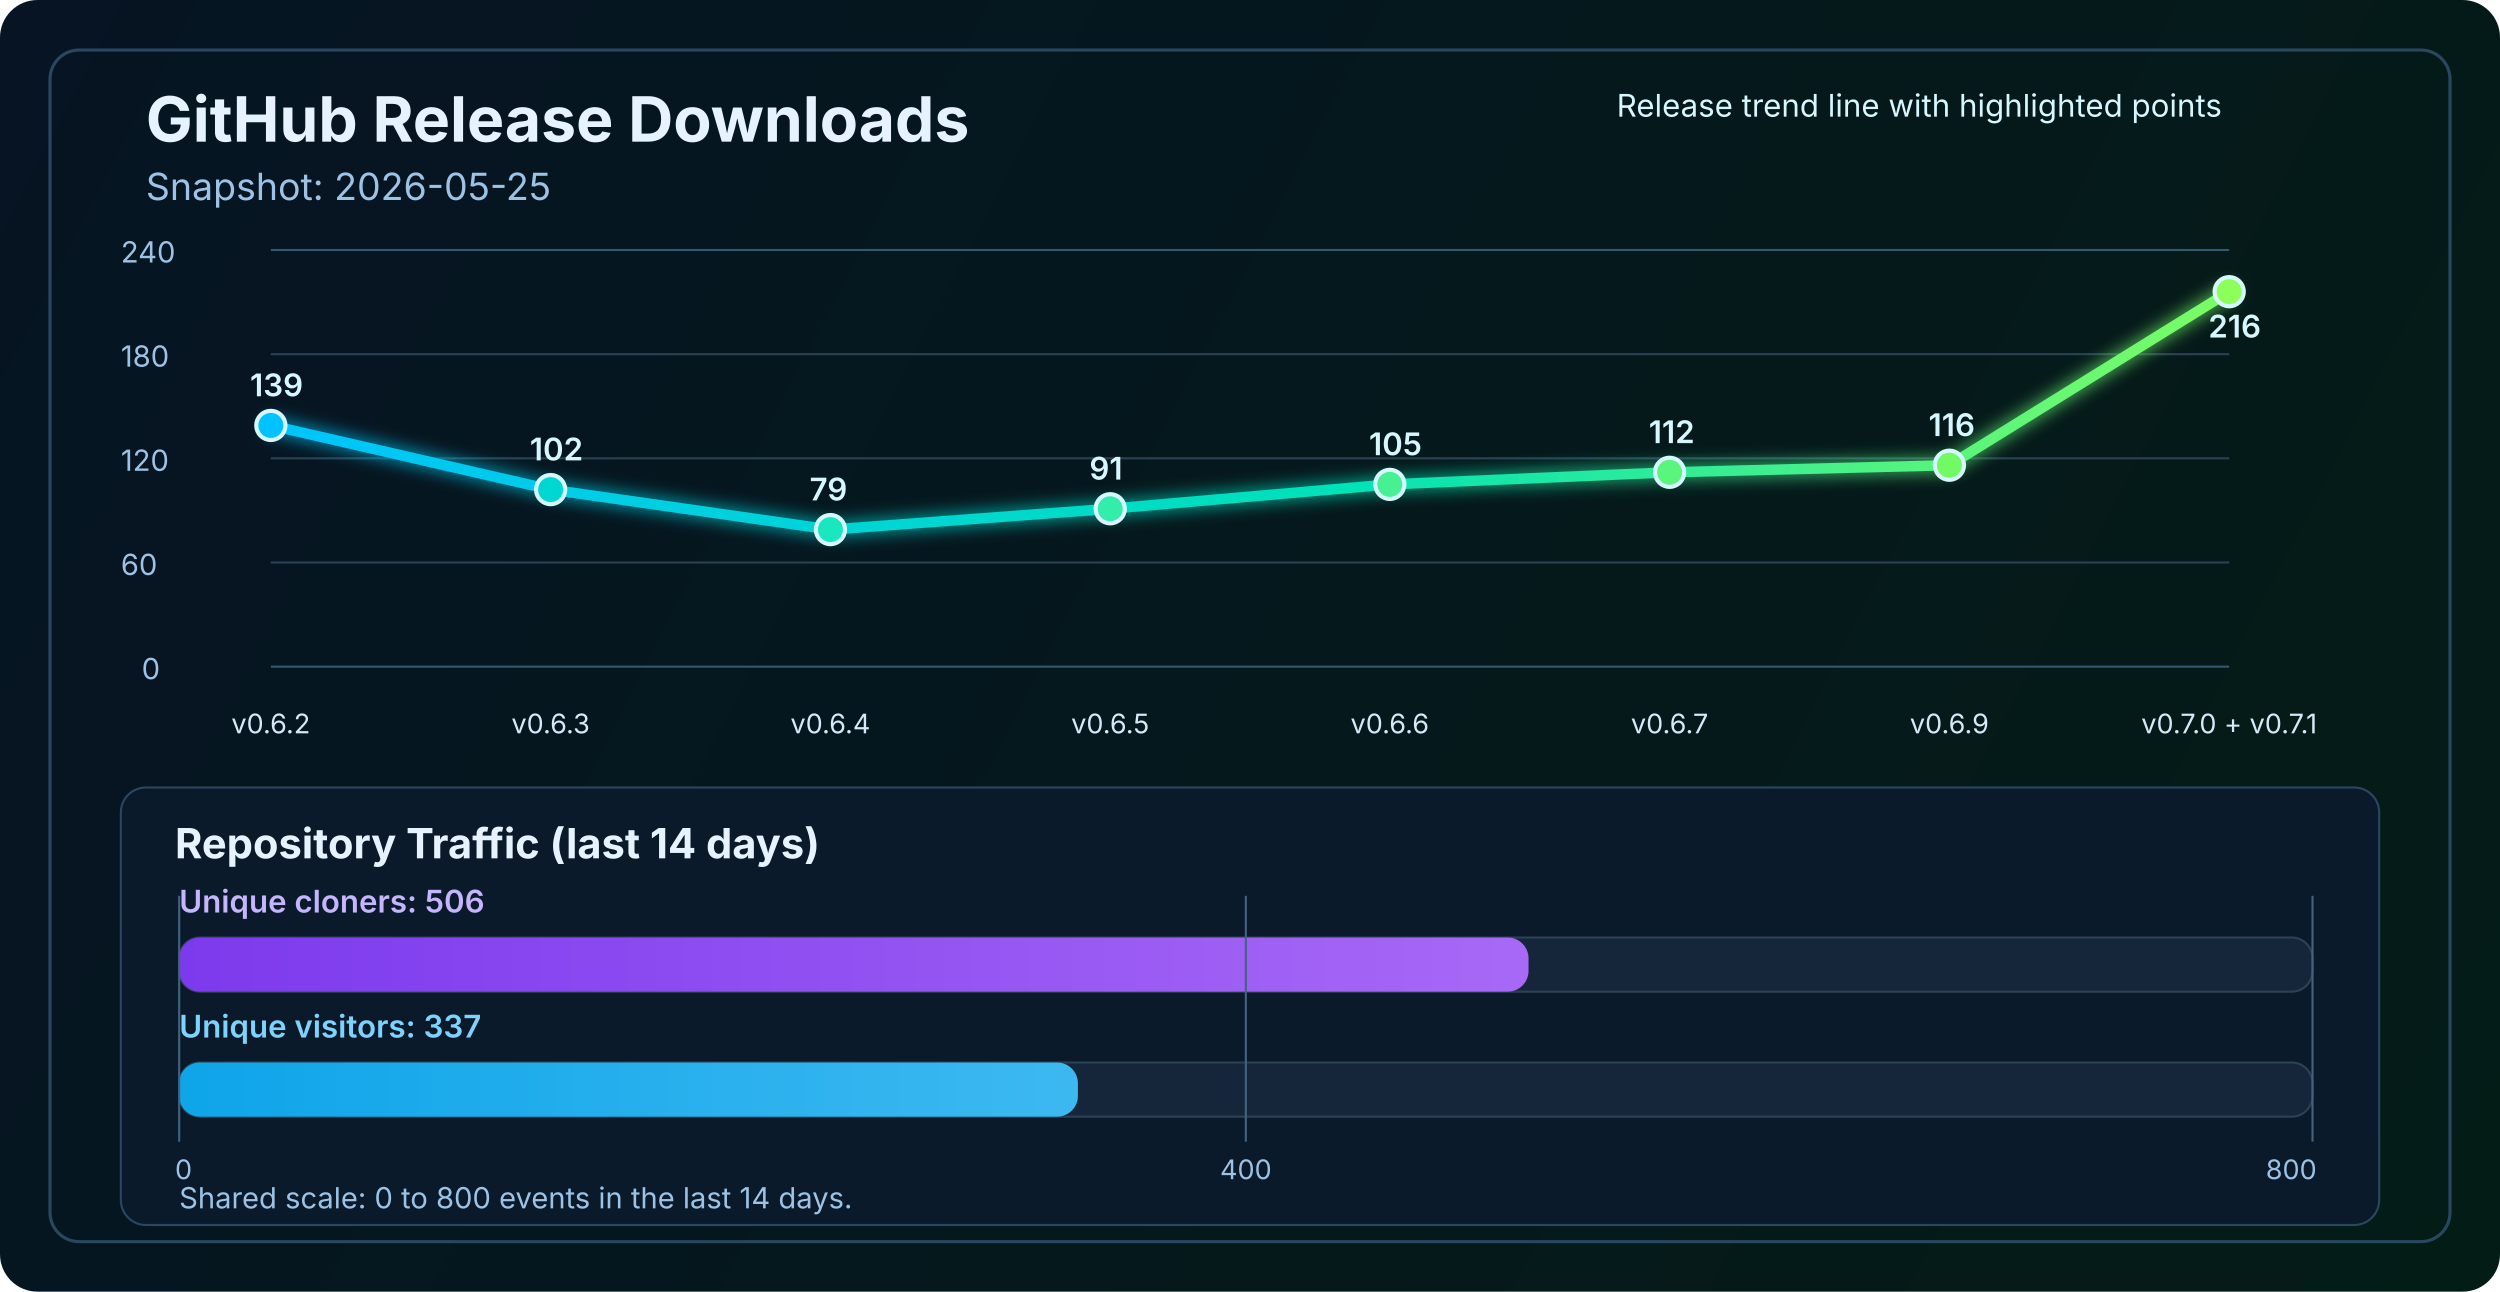
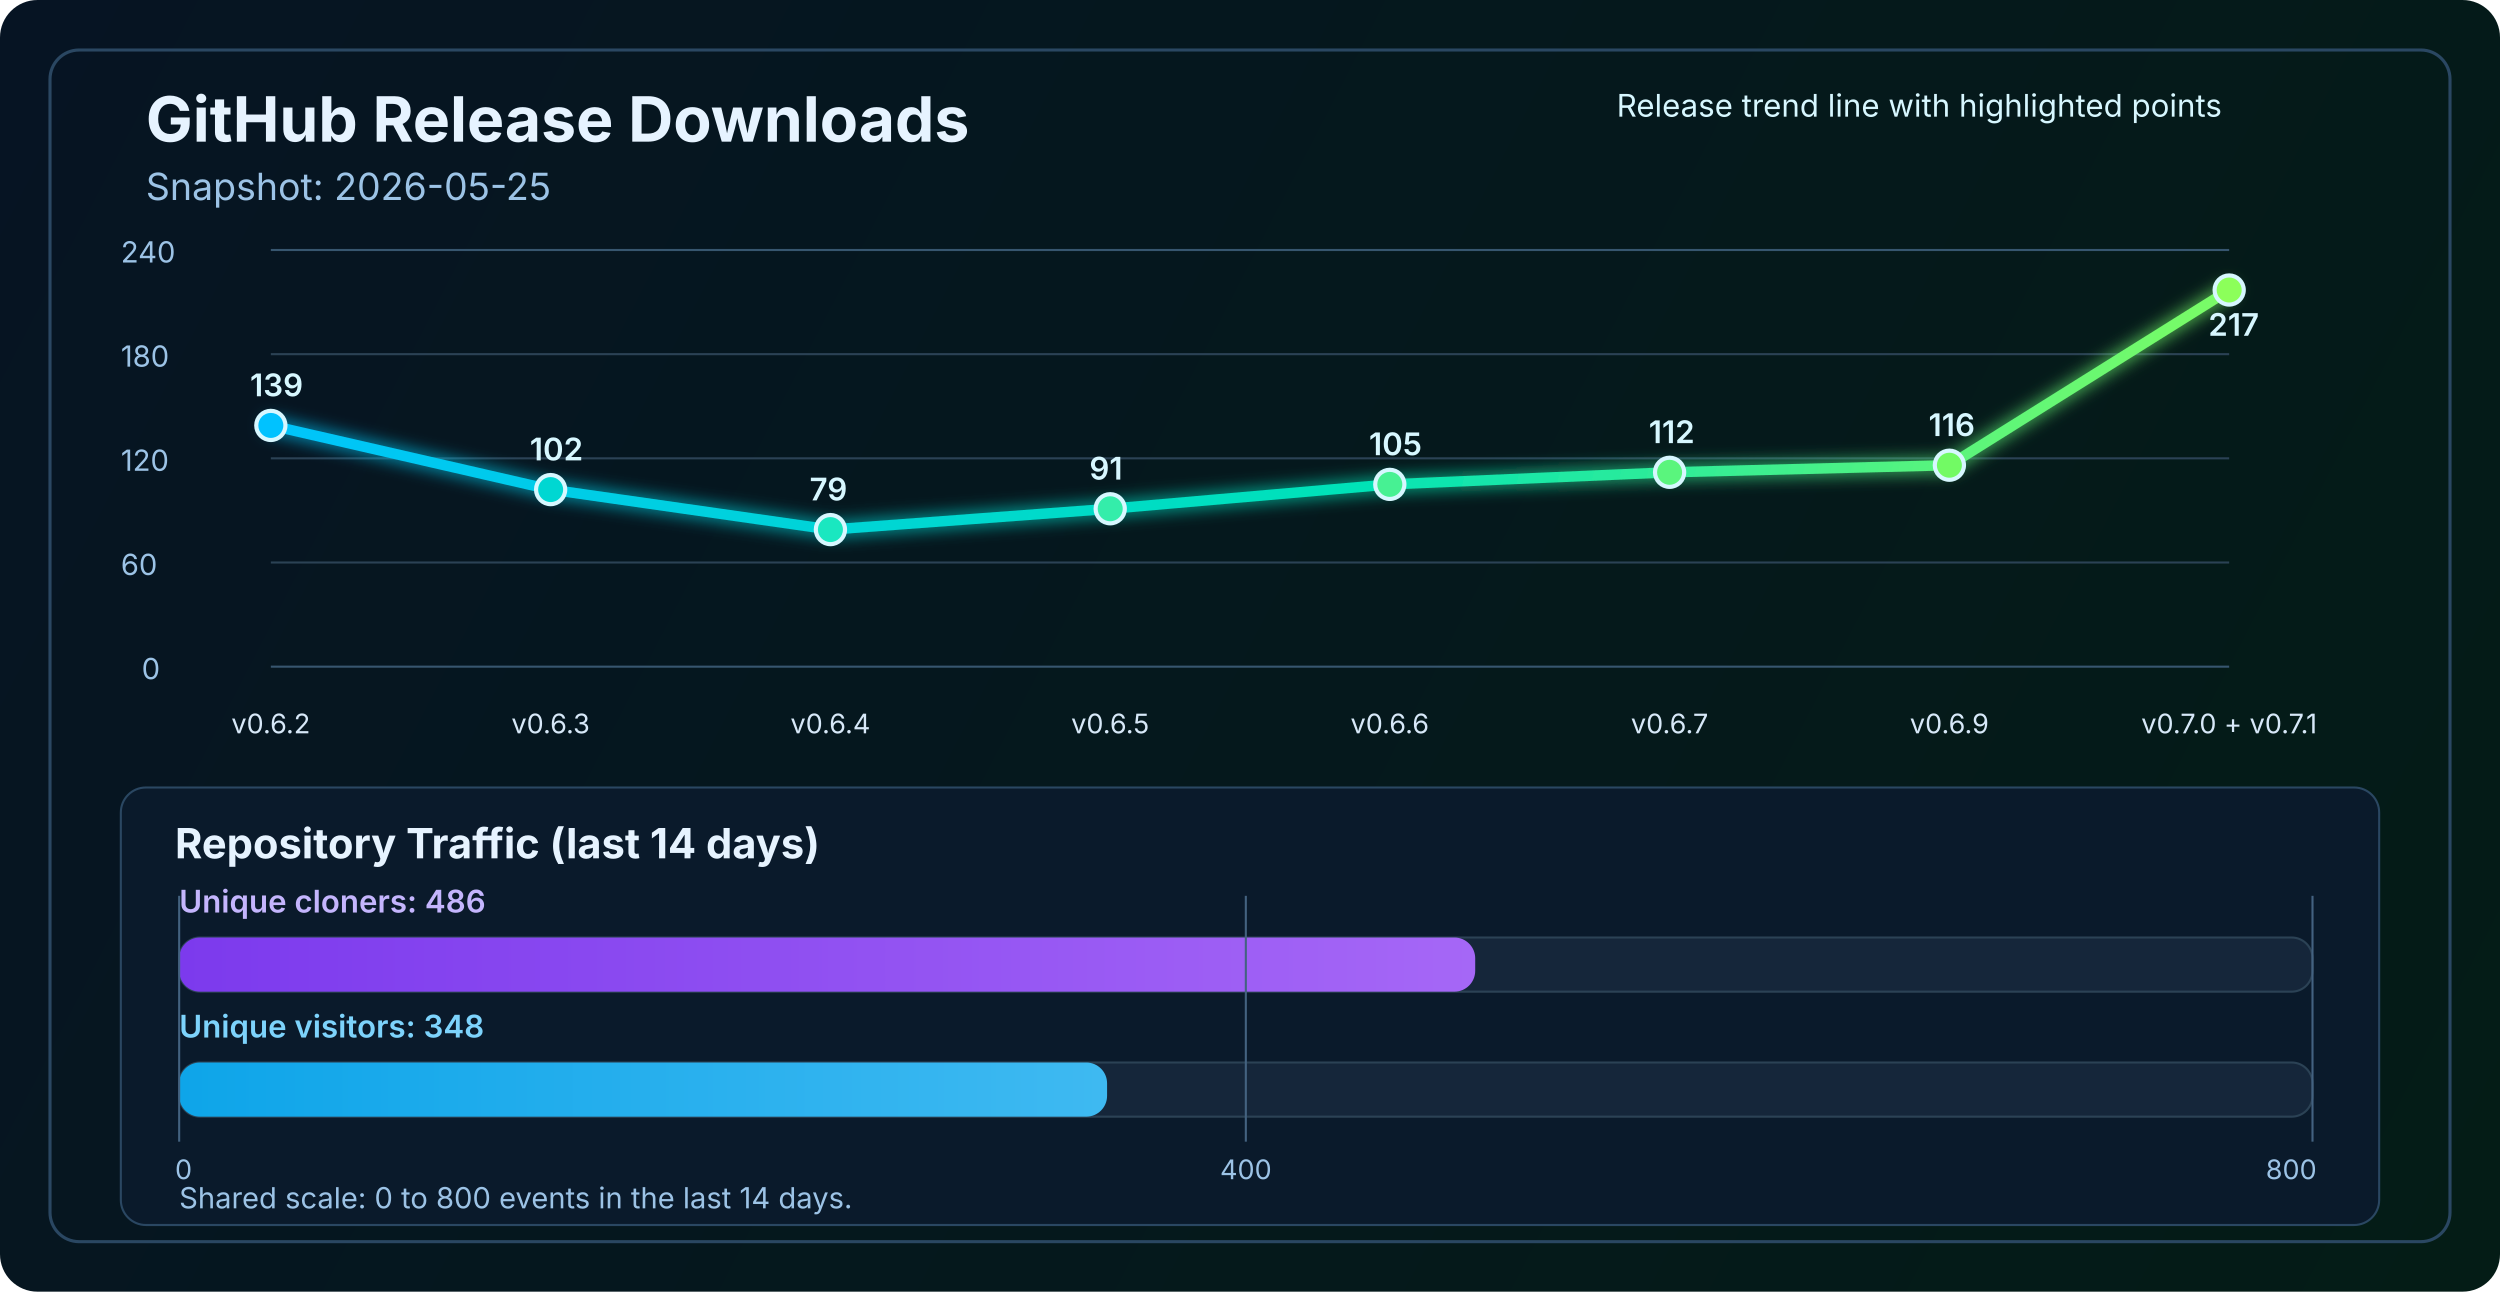
<svg xmlns="http://www.w3.org/2000/svg" width="1200" height="620" viewBox="0 0 1200 620" fill="none" role="img" aria-labelledby="title desc">
  <defs>
    <linearGradient id="bg" x1="0" y1="0" x2="1200" y2="620" gradientUnits="userSpaceOnUse">
      <stop stop-color="#061423" />
      <stop offset="1" stop-color="#041C16" />
    </linearGradient>
    <linearGradient id="line" x1="130" y1="86" x2="1070" y2="340" gradientUnits="userSpaceOnUse">
      <stop stop-color="#00C2FF" />
      <stop offset="0.55" stop-color="#00E2B8" />
      <stop offset="1" stop-color="#8CFF5A" />
    </linearGradient>
    <linearGradient id="cloneFill" x1="86" y1="450" x2="1110" y2="450" gradientUnits="userSpaceOnUse">
      <stop stop-color="#7C3AED" />
      <stop offset="1" stop-color="#C084FC" />
    </linearGradient>
    <linearGradient id="viewFill" x1="86" y1="482" x2="1110" y2="482" gradientUnits="userSpaceOnUse">
      <stop stop-color="#0EA5E9" />
      <stop offset="1" stop-color="#7DD3FC" />
    </linearGradient>
    <filter id="glow" x="-50%" y="-50%" width="200%" height="200%">
      <feGaussianBlur stdDeviation="4" result="blur" />
      <feMerge>
        <feMergeNode in="blur" />
        <feMergeNode in="SourceGraphic" />
      </feMerge>
    </filter>
  </defs>
  <rect width="1200" height="620" rx="18" fill="url(#bg)" />
  <rect x="24" y="24" width="1152" height="572" rx="14" stroke="#2A4762" stroke-width="1.5" />
  <text x="70" y="68" fill="#E6F3FF" font-size="30" font-family="SF Pro Display, -apple-system, BlinkMacSystemFont, Segoe UI, sans-serif" font-weight="700">GitHub Release Downloads</text>
  <text x="70" y="96" fill="#9CC3E6" font-size="18" font-family="SF Pro Text, -apple-system, BlinkMacSystemFont, Segoe UI, sans-serif">Snapshot: 2026-05-25</text>
  <line x1="130" y1="320.0" x2="1070" y2="320.0" stroke="#37566F" stroke-width="1" />
  <line x1="130" y1="270.0" x2="1070" y2="270.0" stroke="#2B4255" stroke-width="1" />
  <line x1="130" y1="220.0" x2="1070" y2="220.0" stroke="#2B4255" stroke-width="1" />
  <line x1="130" y1="170.0" x2="1070" y2="170.0" stroke="#2B4255" stroke-width="1" />
  <line x1="130" y1="120.0" x2="1070" y2="120.0" stroke="#37566F" stroke-width="1" />
  <text x="68" y="326.0" fill="#9CC3E6" font-size="14" font-family="SF Pro Text, -apple-system, BlinkMacSystemFont, Segoe UI, sans-serif">0</text>
  <text x="58" y="276.0" fill="#9CC3E6" font-size="14" font-family="SF Pro Text, -apple-system, BlinkMacSystemFont, Segoe UI, sans-serif">60</text>
  <text x="58" y="226.0" fill="#9CC3E6" font-size="14" font-family="SF Pro Text, -apple-system, BlinkMacSystemFont, Segoe UI, sans-serif">120</text>
  <text x="58" y="176.0" fill="#9CC3E6" font-size="14" font-family="SF Pro Text, -apple-system, BlinkMacSystemFont, Segoe UI, sans-serif">180</text>
  <text x="58" y="126.0" fill="#9CC3E6" font-size="14" font-family="SF Pro Text, -apple-system, BlinkMacSystemFont, Segoe UI, sans-serif">240</text>
-   <polyline points="130.0,204.2 264.3,235.0 398.6,254.2 532.9,244.2 667.1,232.5 801.4,226.7 935.7,223.3 1070.0,140.0" fill="none" stroke="url(#line)" stroke-width="5" stroke-linecap="round" stroke-linejoin="round" filter="url(#glow)" />
+   <polyline points="130.0,204.2 264.3,235.0 398.6,254.2 532.9,244.2 667.1,232.5 801.4,226.7 935.7,223.3 1070.0,139.2" fill="none" stroke="url(#line)" stroke-width="5" stroke-linecap="round" stroke-linejoin="round" filter="url(#glow)" />
  <circle cx="130.0" cy="204.2" r="7" fill="#00C2FF" stroke="#D7F7FF" stroke-width="2" />
  <circle cx="264.3" cy="235.0" r="7" fill="#00D7D2" stroke="#D7F7FF" stroke-width="2" />
  <circle cx="398.6" cy="254.2" r="7" fill="#1AE7C0" stroke="#D7F7FF" stroke-width="2" />
  <circle cx="532.9" cy="244.2" r="7" fill="#34EDAA" stroke="#D7F7FF" stroke-width="2" />
  <circle cx="667.1" cy="232.5" r="7" fill="#47F193" stroke="#D7F7FF" stroke-width="2" />
  <circle cx="801.4" cy="226.7" r="7" fill="#5AF57D" stroke="#D7F7FF" stroke-width="2" />
  <circle cx="935.7" cy="223.3" r="7" fill="#72FA64" stroke="#D7F7FF" stroke-width="2" />
-   <circle cx="1070.0" cy="140.0" r="7" fill="#8CFF5A" stroke="#D7F7FF" stroke-width="2" />
+   <circle cx="1070.0" cy="139.2" r="7" fill="#8CFF5A" stroke="#D7F7FF" stroke-width="2" />
  <text x="130.0" y="352" text-anchor="middle" fill="#D7E8F8" font-size="13" font-family="SF Pro Text, -apple-system, BlinkMacSystemFont, Segoe UI, sans-serif">v0.6.2</text>
  <text x="264.3" y="352" text-anchor="middle" fill="#D7E8F8" font-size="13" font-family="SF Pro Text, -apple-system, BlinkMacSystemFont, Segoe UI, sans-serif">v0.6.3</text>
  <text x="398.6" y="352" text-anchor="middle" fill="#D7E8F8" font-size="13" font-family="SF Pro Text, -apple-system, BlinkMacSystemFont, Segoe UI, sans-serif">v0.6.4</text>
  <text x="532.9" y="352" text-anchor="middle" fill="#D7E8F8" font-size="13" font-family="SF Pro Text, -apple-system, BlinkMacSystemFont, Segoe UI, sans-serif">v0.6.5</text>
  <text x="667.1" y="352" text-anchor="middle" fill="#D7E8F8" font-size="13" font-family="SF Pro Text, -apple-system, BlinkMacSystemFont, Segoe UI, sans-serif">v0.6.6</text>
  <text x="801.4" y="352" text-anchor="middle" fill="#D7E8F8" font-size="13" font-family="SF Pro Text, -apple-system, BlinkMacSystemFont, Segoe UI, sans-serif">v0.6.7</text>
  <text x="935.7" y="352" text-anchor="middle" fill="#D7E8F8" font-size="13" font-family="SF Pro Text, -apple-system, BlinkMacSystemFont, Segoe UI, sans-serif">v0.6.9</text>
  <text x="1070.0" y="352" text-anchor="middle" fill="#D7E8F8" font-size="13" font-family="SF Pro Text, -apple-system, BlinkMacSystemFont, Segoe UI, sans-serif">v0.7.0 + v0.7.1</text>
  <text x="120.0" y="190.2" fill="#D7F7FF" font-size="15" font-family="SF Pro Text, -apple-system, BlinkMacSystemFont, Segoe UI, sans-serif" font-weight="600">139</text>
  <text x="254.3" y="221.0" fill="#D7F7FF" font-size="15" font-family="SF Pro Text, -apple-system, BlinkMacSystemFont, Segoe UI, sans-serif" font-weight="600">102</text>
  <text x="388.6" y="240.2" fill="#D7F7FF" font-size="15" font-family="SF Pro Text, -apple-system, BlinkMacSystemFont, Segoe UI, sans-serif" font-weight="600">79</text>
  <text x="522.9" y="230.2" fill="#D7F7FF" font-size="15" font-family="SF Pro Text, -apple-system, BlinkMacSystemFont, Segoe UI, sans-serif" font-weight="600">91</text>
  <text x="657.1" y="218.5" fill="#D7F7FF" font-size="15" font-family="SF Pro Text, -apple-system, BlinkMacSystemFont, Segoe UI, sans-serif" font-weight="600">105</text>
  <text x="791.4" y="212.7" fill="#D7F7FF" font-size="15" font-family="SF Pro Text, -apple-system, BlinkMacSystemFont, Segoe UI, sans-serif" font-weight="600">112</text>
  <text x="925.7" y="209.3" fill="#D7F7FF" font-size="15" font-family="SF Pro Text, -apple-system, BlinkMacSystemFont, Segoe UI, sans-serif" font-weight="600">116</text>
-   <text x="1060.0" y="162.0" fill="#D7F7FF" font-size="15" font-family="SF Pro Text, -apple-system, BlinkMacSystemFont, Segoe UI, sans-serif" font-weight="600">216</text>
+   <text x="1060.0" y="161.2" fill="#D7F7FF" font-size="15" font-family="SF Pro Text, -apple-system, BlinkMacSystemFont, Segoe UI, sans-serif" font-weight="600">217</text>
  <text x="776" y="56" fill="#D7F7FF" font-size="15" font-family="SF Pro Text, -apple-system, BlinkMacSystemFont, Segoe UI, sans-serif">Release trend line with highlighted points</text>
  <rect x="58" y="378" width="1084" height="210" rx="12" fill="#0A1A2B" stroke="#2A4762" stroke-width="1" />
  <text x="84" y="412" fill="#E6F3FF" font-size="20" font-family="SF Pro Text, -apple-system, BlinkMacSystemFont, Segoe UI, sans-serif" font-weight="700">Repository Traffic (last 14 days)</text>
-   <text x="86" y="438" fill="#C4B5FD" font-size="15" font-family="SF Pro Text, -apple-system, BlinkMacSystemFont, Segoe UI, sans-serif" font-weight="600">Unique cloners: 506</text>
+   <text x="86" y="438" fill="#C4B5FD" font-size="15" font-family="SF Pro Text, -apple-system, BlinkMacSystemFont, Segoe UI, sans-serif" font-weight="600">Unique cloners: 486</text>
  <rect x="86" y="450" width="1024" height="26" rx="10" fill="#15263A" stroke="#2B4255" stroke-width="1" />
-   <rect x="86" y="450" width="647.7" height="26" rx="10" fill="url(#cloneFill)" />
-   <text x="86" y="498" fill="#7DD3FC" font-size="15" font-family="SF Pro Text, -apple-system, BlinkMacSystemFont, Segoe UI, sans-serif" font-weight="600">Unique visitors: 337</text>
+   <rect x="86" y="450" width="622.1" height="26" rx="10" fill="url(#cloneFill)" />
+   <text x="86" y="498" fill="#7DD3FC" font-size="15" font-family="SF Pro Text, -apple-system, BlinkMacSystemFont, Segoe UI, sans-serif" font-weight="600">Unique visitors: 348</text>
  <rect x="86" y="510" width="1024" height="26" rx="10" fill="#15263A" stroke="#2B4255" stroke-width="1" />
-   <rect x="86" y="510" width="431.4" height="26" rx="10" fill="url(#viewFill)" />
+   <rect x="86" y="510" width="445.4" height="26" rx="10" fill="url(#viewFill)" />
  <line x1="86" y1="430" x2="86" y2="548" stroke="#436280" stroke-width="1" />
  <line x1="598.0" y1="430" x2="598.0" y2="548" stroke="#436280" stroke-width="1" />
  <line x1="1110" y1="430" x2="1110" y2="548" stroke="#436280" stroke-width="1" />
  <text x="84" y="566" text-anchor="start" fill="#9CC3E6" font-size="13" font-family="SF Pro Text, -apple-system, BlinkMacSystemFont, Segoe UI, sans-serif">0</text>
  <text x="598.0" y="566" text-anchor="middle" fill="#9CC3E6" font-size="13" font-family="SF Pro Text, -apple-system, BlinkMacSystemFont, Segoe UI, sans-serif">400</text>
  <text x="1112" y="566" text-anchor="end" fill="#9CC3E6" font-size="13" font-family="SF Pro Text, -apple-system, BlinkMacSystemFont, Segoe UI, sans-serif">800</text>
  <text x="86" y="580" fill="#9CC3E6" font-size="14" font-family="SF Pro Text, -apple-system, BlinkMacSystemFont, Segoe UI, sans-serif">Shared scale: 0 to 800 events in the last 14 days.</text>
</svg>
